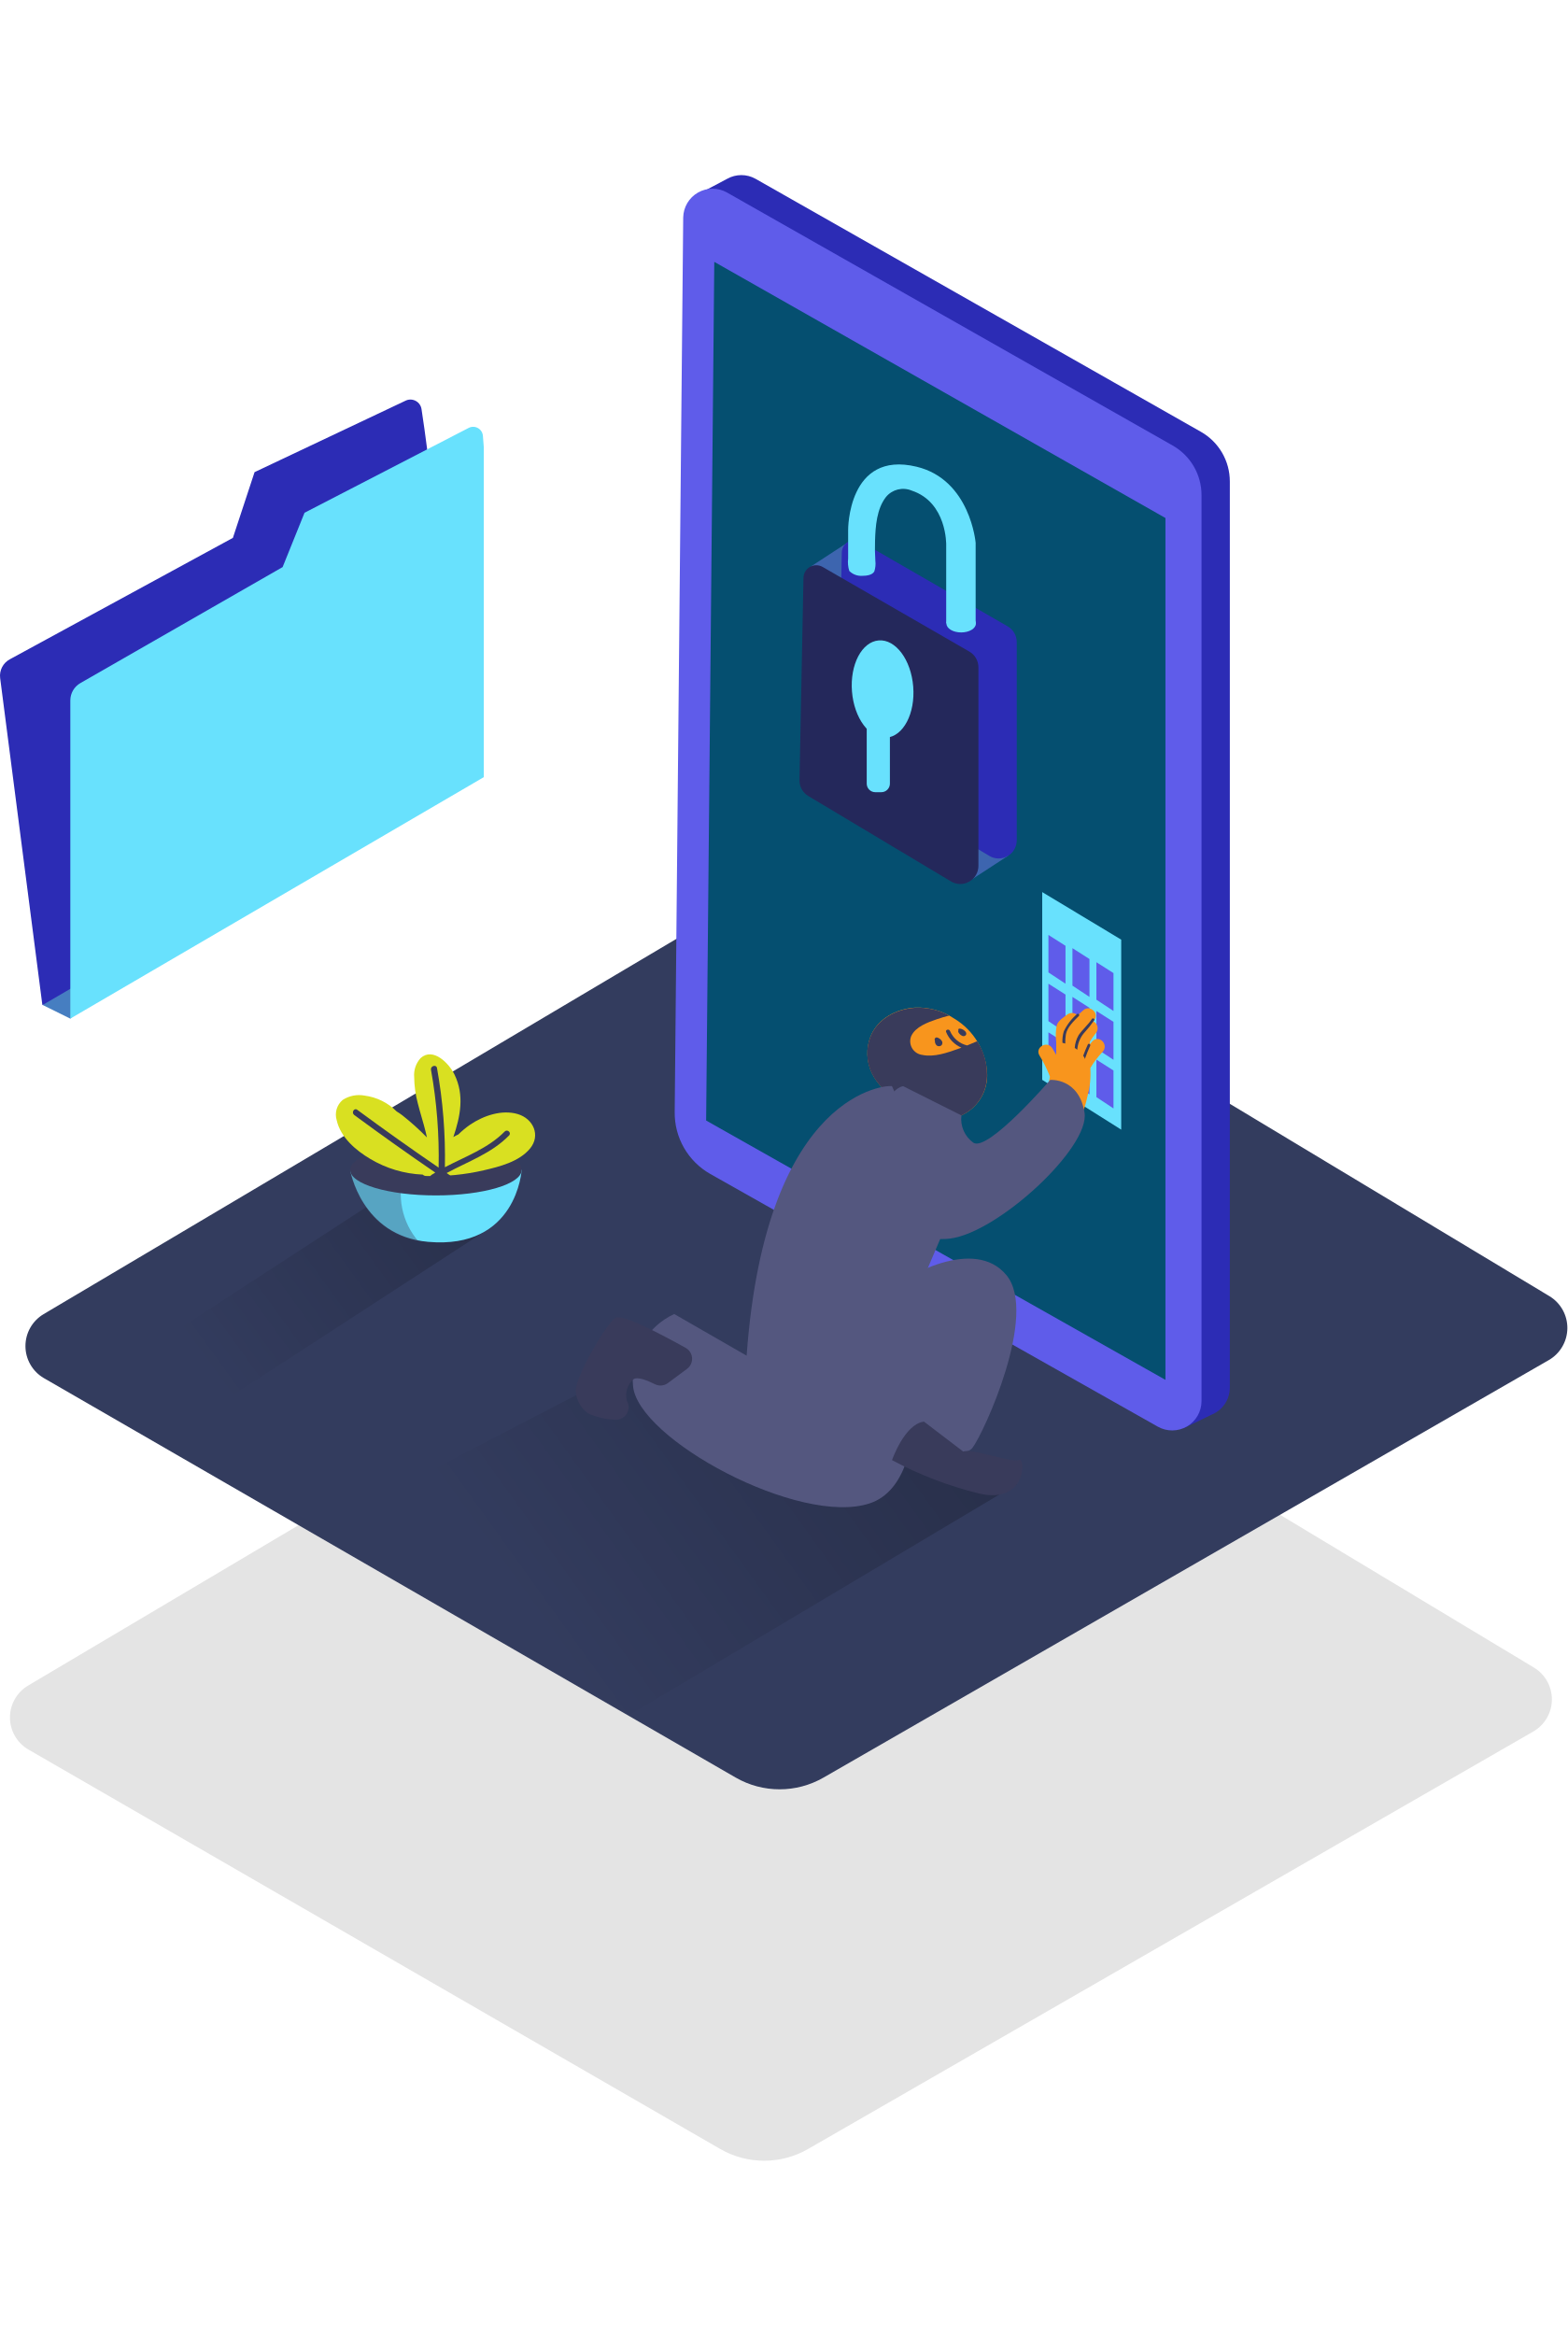
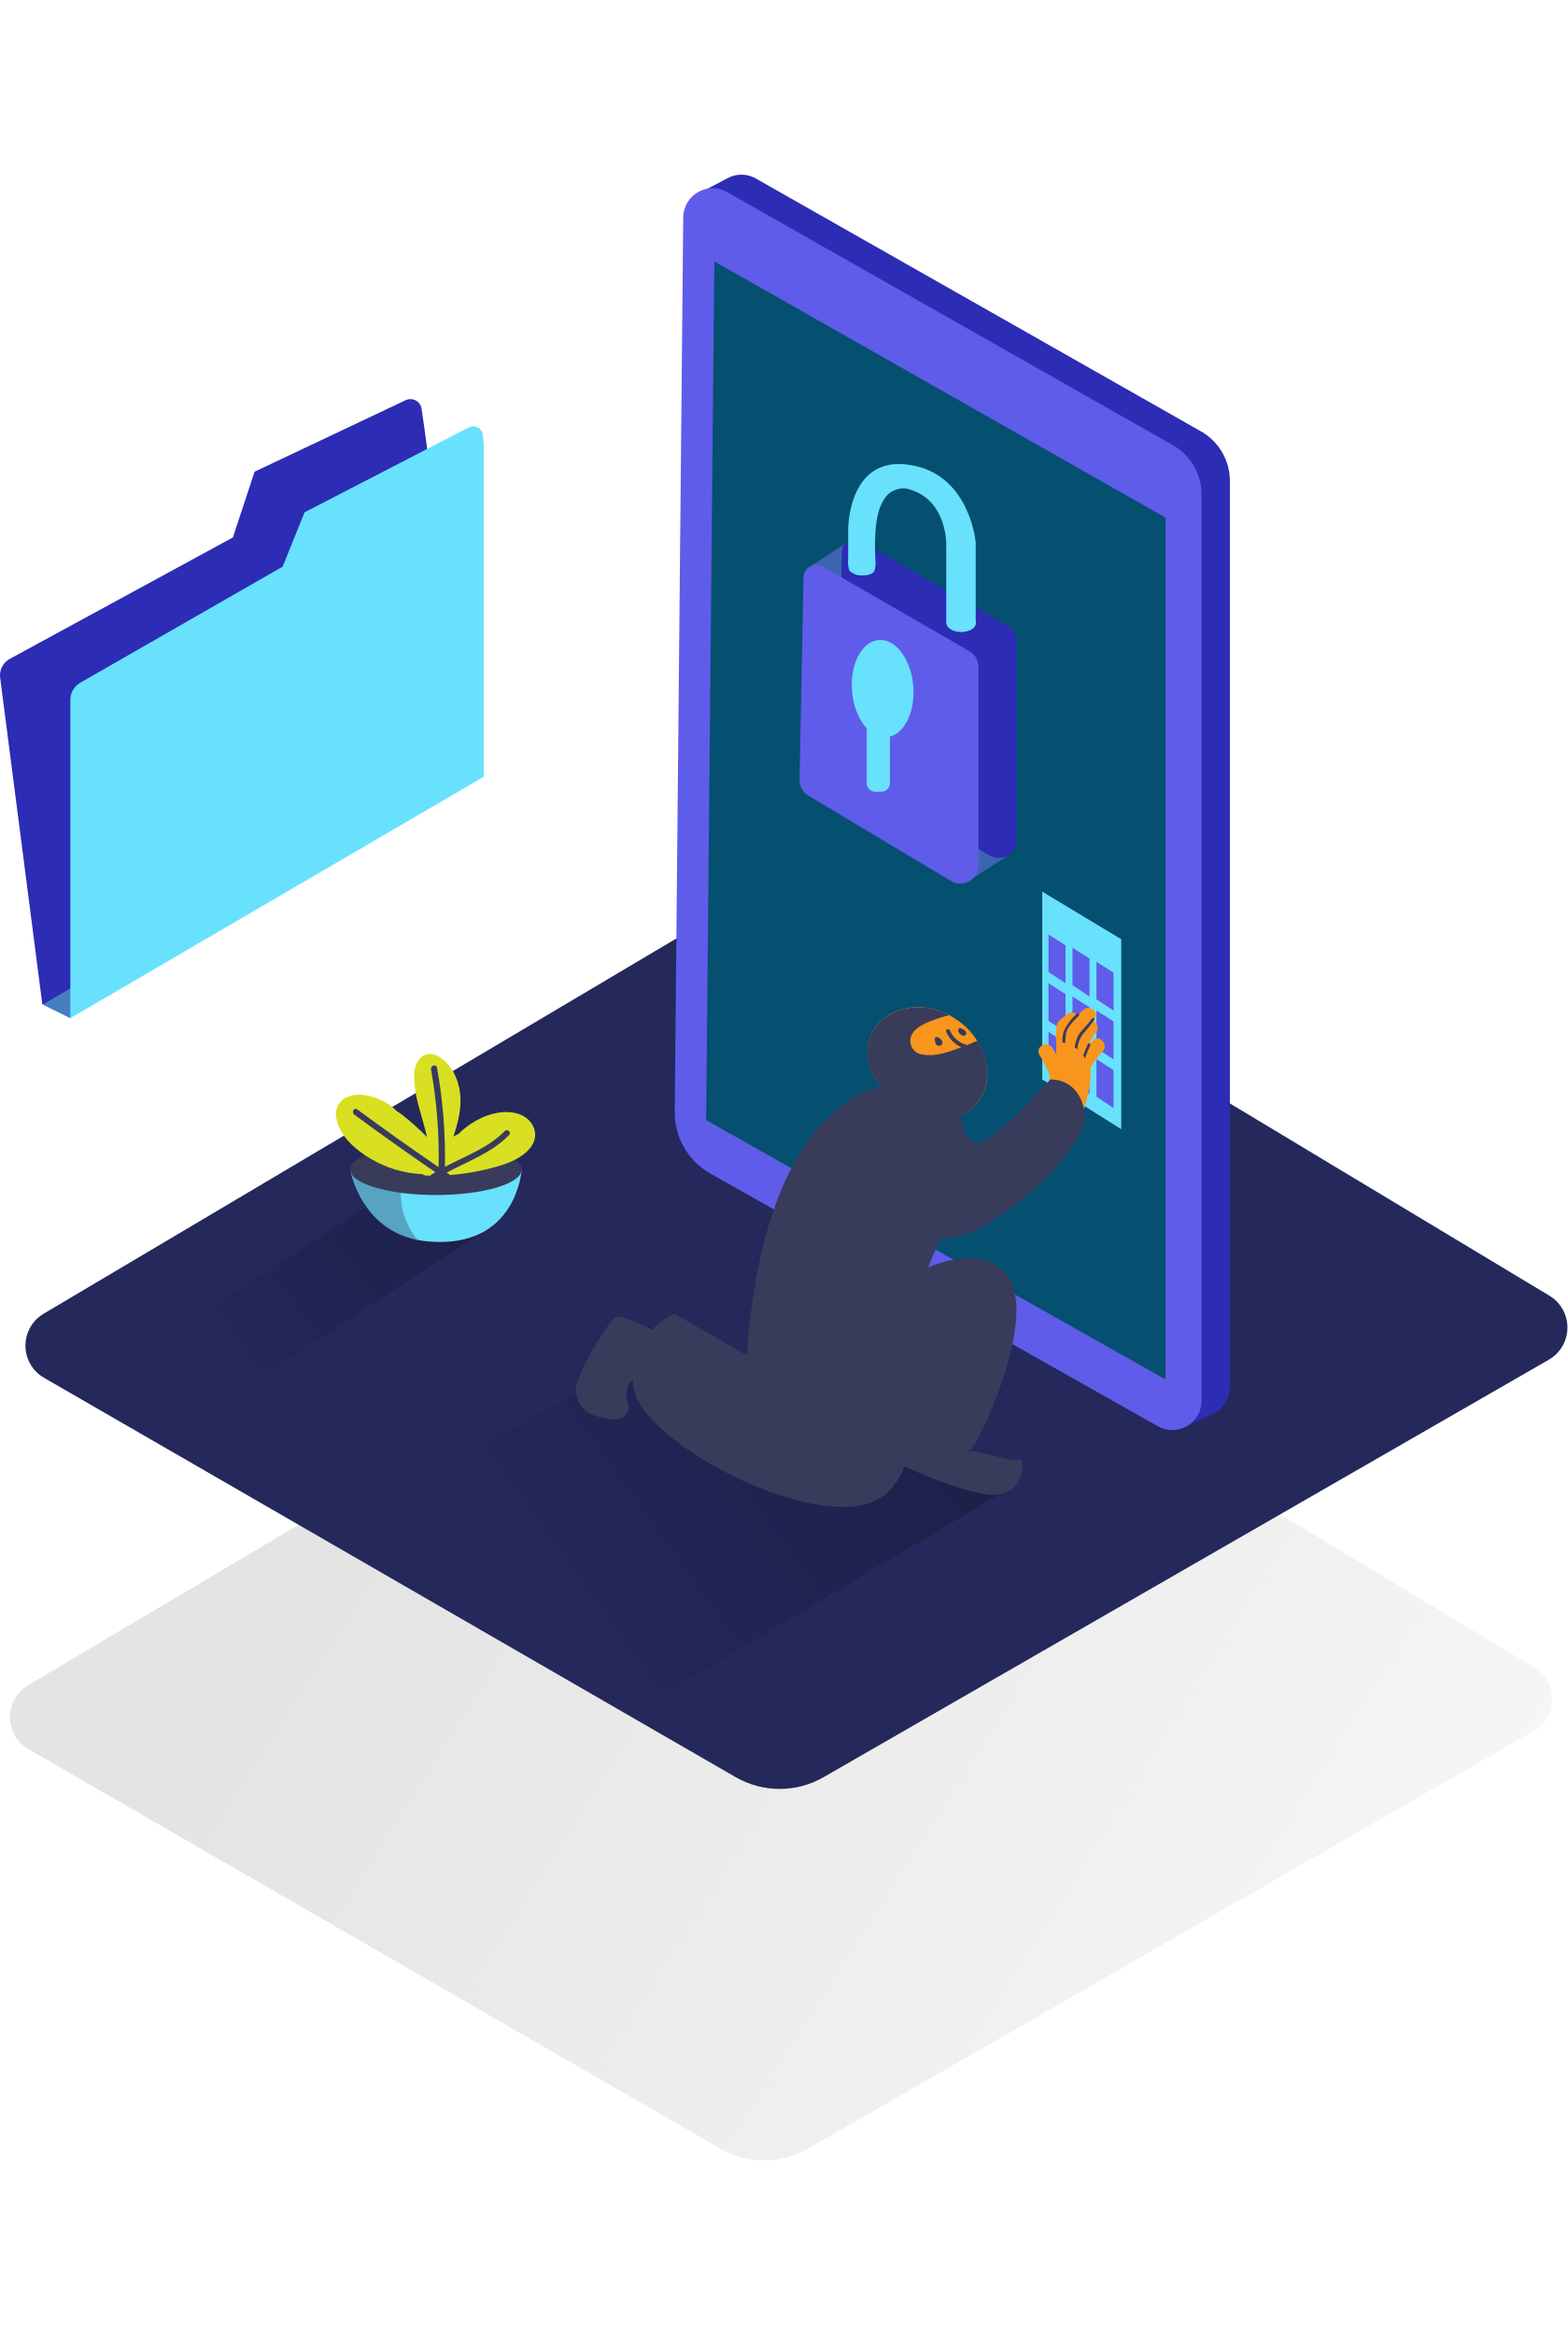
- <svg xmlns="http://www.w3.org/2000/svg" xmlns:xlink="http://www.w3.org/1999/xlink" width="143.62" height="213.93" version="1.1" viewBox="0 0 259.73 327.38">
+ <svg xmlns="http://www.w3.org/2000/svg" xmlns:xlink="http://www.w3.org/1999/xlink" width="143.62" height="213.92" version="1.1" viewBox="0 0 259.73 327.37">
  <defs>
    <linearGradient id="linear-gradient" x1="153.56" x2="341.67" y1="244.76" y2="109.44" gradientUnits="userSpaceOnUse">
      <stop stop-opacity="0" offset="0" />
      <stop offset="1" />
    </linearGradient>
    <linearGradient id="linear-gradient-2" x1="100.62" x2="237.06" y1="204.93" y2="106.04" xlink:href="#linear-gradient" />
    <linearGradient id="linearGradient920" x1="153.56" x2="341.67" y1="244.76" y2="109.44" gradientUnits="userSpaceOnUse" xlink:href="#linear-gradient" />
+     <linearGradient id="linearGradient4683" x1="131.36" x2="371.54" y1="221.47" y2="373.43" gradientUnits="userSpaceOnUse">
+       <stop style="stop-color:#e4e4e4" offset="0" />
+       <stop style="stop-color:#e4e4e4;stop-opacity:0" offset="1" />
+     </linearGradient>
  </defs>
-   <g transform="translate(-66.977 -7.713)" style="isolation:isolate">
+   <g transform="translate(-66.977 -7.7853)" style="isolation:isolate">
    <g data-name="Layer 1">
-       <path id="security-shadow" d="m71.666 267.83 114.65 66.19a14.58 14.58 0 0 0 14.57 0l120.18-69.17a6.15 6.15 0 0 0 0.1-10.59l-118.23-71.14a6.15 6.15 0 0 0-6.3 0l-125 74.12a6.15 6.15 0 0 0 0.03 10.59z" style="fill:#e4e4e4" />
+       <path id="security-shadow" d="m71.666 267.83 114.65 66.19a14.58 14.58 0 0 0 14.57 0l120.18-69.17a6.15 6.15 0 0 0 0.1-10.59l-118.23-71.14a6.15 6.15 0 0 0-6.3 0l-125 74.12a6.15 6.15 0 0 0 0.03 10.59z" style="fill:url(#linearGradient4683)" />
      <g id="security-platform">
-         <path d="m74.23 206.29 114.65 66.19a14.58 14.58 0 0 0 14.57 0l120.18-69.17a6.15 6.15 0 0 0 0.1-10.59l-118.23-71.14a6.15 6.15 0 0 0-6.3 0l-125 74.12a6.15 6.15 0 0 0 0.03 10.59z" style="fill:#333C5E" />
+         <path d="m74.23 206.29 114.65 66.19a14.58 14.58 0 0 0 14.57 0l120.18-69.17a6.15 6.15 0 0 0 0.1-10.59l-118.23-71.14a6.15 6.15 0 0 0-6.3 0l-125 74.12a6.15 6.15 0 0 0 0.03 10.59z" style="fill:#24285B" />
        <path d="m266 49.52-73.82-41.93a4.81 4.81 0 0 0-4.71 0l-5 2.65 2.53 0.76a5 5 0 0 0-0.08 0.82l-1.42 148.18a11.62 11.62 0 0 0 5.91 10.23l74.14 41.86a5 5 0 0 0 0.46 0.22l-0.93 2.31 4.64-2.25a4.94 4.94 0 0 0 0.88-0.46 4.8 4.8 0 0 0 2.17-4v-150.17a9.45 9.45 0 0 0-4.77-8.22z" style="fill:#2c2cb5" />
        <path d="m170.92 204.73-52.19 27.06s31.75 20.64 52.54 30.33l64.19-38.25" style="fill:url(#linearGradient920);mix-blend-mode:multiply;opacity:.62" />
        <path d="m184.69 172.48 74.14 41.86a4.86 4.86 0 0 0 7.25-4.23v-150.11a9.45 9.45 0 0 0-4.78-8.22l-73.85-41.92a4.86 4.86 0 0 0-7.26 4.14l-1.41 148.2a11.62 11.62 0 0 0 5.91 10.28z" style="fill:#5f5cea" />
-         <polygon points="260.1 63.79 185.34 21.35 183.99 163.62 260.1 206.59" style="fill:#054F70" />
-         <polygon points="252.77 165.13 252.77 133.65 239.68 125.77 239.68 156.88" style="fill:#68e1fd" />
-         <polygon points="243.54 140.95 243.54 134.67 240.71 132.87 240.71 139.08" style="fill:#5f5cea" />
-         <polygon points="247.51 143.14 247.51 136.86 244.69 135.06 244.69 141.27" style="fill:#5f5cea" />
-         <polygon points="251.49 145.47 251.49 139.19 248.66 137.39 248.66 143.6" style="fill:#5f5cea" />
-         <polygon points="243.54 149.04 243.54 142.75 240.71 140.95 240.71 147.16" style="fill:#5f5cea" />
-         <polygon points="247.51 151.23 247.51 144.94 244.69 143.14 244.69 149.35" style="fill:#5f5cea" />
-         <polygon points="251.49 153.56 251.49 147.27 248.66 145.47 248.66 151.69" style="fill:#5f5cea" />
-         <polygon points="243.54 157.09 243.54 150.81 240.71 149.01 240.71 155.22" style="fill:#5f5cea" />
-         <polygon points="247.51 159.28 247.51 153 244.69 151.2 244.69 157.41" style="fill:#5f5cea" />
-         <polygon points="251.49 161.62 251.49 155.33 248.66 153.53 248.66 159.74" style="fill:#5f5cea" />
+         <polygon points="183.99 163.62 260.1 206.59 260.1 63.79 185.34 21.35" style="fill:#054F70" />
+         <polygon points="239.68 125.77 239.68 156.88 252.77 165.13 252.77 133.65" style="fill:#68e1fd" />
+         <polygon points="240.71 132.87 240.71 139.08 243.54 140.95 243.54 134.67" style="fill:#5f5cea" />
+         <polygon points="244.69 135.06 244.69 141.27 247.51 143.14 247.51 136.86" style="fill:#5f5cea" />
+         <polygon points="248.66 137.39 248.66 143.6 251.49 145.47 251.49 139.19" style="fill:#5f5cea" />
+         <polygon points="240.71 140.95 240.71 147.16 243.54 149.04 243.54 142.75" style="fill:#5f5cea" />
+         <polygon points="244.69 143.14 244.69 149.35 247.51 151.23 247.51 144.94" style="fill:#5f5cea" />
+         <polygon points="248.66 145.47 248.66 151.69 251.49 153.56 251.49 147.27" style="fill:#5f5cea" />
+         <polygon points="240.71 149.01 240.71 155.22 243.54 157.09 243.54 150.81" style="fill:#5f5cea" />
+         <polygon points="244.69 151.2 244.69 157.41 247.51 159.28 247.51 153" style="fill:#5f5cea" />
+         <polygon points="248.66 153.53 248.66 159.74 251.49 161.62 251.49 155.33" style="fill:#5f5cea" />
        <path d="m225.12 146.74a11.26 11.26 0 0 1 5.44 9.21q0 0.18 0 0.35a7.3 7.3 0 0 1-4.27 6.46 7.76 7.76 0 0 1-4.84 0.06c-3.7-1-8.28-3.47-10-7.07a7.6 7.6 0 0 1-0.24-6c1.15-3 4.27-4.62 7.35-4.84a10.91 10.91 0 0 1 6.56 1.83z" style="fill:#f8951d" />
        <path d="m228.9 150.48-1.66 0.7a4.11 4.11 0 0 1-2.84-2.4c-0.16-0.39-0.81-0.22-0.64 0.18a4.8 4.8 0 0 0 2.53 2.59l-0.55 0.2c-1.8 0.64-4 1.41-5.92 1a2.28 2.28 0 0 1-1.83-3.16c0.73-1.53 2.74-2.24 4.22-2.75 0.68-0.23 1.36-0.44 2.06-0.61a10.67 10.67 0 0 0-5.73-1.29c-3.08 0.22-6.2 1.86-7.35 4.84a7.6 7.6 0 0 0 0.24 6c1.74 3.6 6.32 6 10 7.07a7.76 7.76 0 0 0 4.84-0.06 7.3 7.3 0 0 0 4.27-6.46q0-0.18 0-0.35a10.08 10.08 0 0 0-1.64-5.5z" style="fill:#393b5b" />
-         <path d="m214.79 157.93c-0.32-0.24-20.88 0.31-24.09 44.65l-12-6.9a11.86 11.86 0 0 0-6.83 11.84c0.61 8.8 27.68 23.45 39.29 19.51s6.48-31.71 6.48-31.71l6.76-15.89" style="fill:#54577F" />
-         <path d="m213.77 216.18s12.43 4.18 14.34 1.69 10.93-22.21 5.65-28.62-16.65 0-20.34 3" style="fill:#54577F" />
+         <path d="m214.79 157.93c-0.32-0.24-20.88 0.31-24.09 44.65l-12-6.9a11.86 11.86 0 0 0-6.83 11.84c0.61 8.8 27.68 23.45 39.29 19.51s6.48-31.71 6.48-31.71l6.76-15.89" style="fill:#393b5b" />
+         <path d="m213.77 216.18s12.43 4.18 14.34 1.69 10.93-22.21 5.65-28.62-16.65 0-20.34 3" style="fill:#393b5b" />
        <path d="m226.58 218.46c1.53-0.58 8.19 2 9.27 1.38s1.35 7.5-6.71 5.56a61.59 61.59 0 0 1-14.35-5.51s2.08-6 5.3-6.38" style="fill:#393b5b" />
        <path d="m248 150.48-0.44 0.49v-0.37a9.19 9.19 0 0 1 1-1.44 1.28 1.28 0 0 0-0.46-2l0.09-0.08c1.15-1.07-0.58-2.79-1.72-1.72l-0.92 0.83a1.33 1.33 0 0 0-1.75-0.11c-0.63 0.49-1.41 0.94-1.7 1.72a8.36 8.36 0 0 0-0.1 2.81v2.13c-0.21-0.38-0.43-0.76-0.66-1.12-0.84-1.31-2.93-0.12-2.11 1.23a20.72 20.72 0 0 1 1.63 3.24l0.1 0.27c-0.14 0.75-0.29 1.49-0.46 2.24a17.7 17.7 0 0 1-0.48 2.27 1.07 1.07 0 0 0-0.24 1.48 1.16 1.16 0 0 0 1.76 0.4 1.32 1.32 0 0 0 1.64-0.09 1.21 1.21 0 0 0 0.79 0 1.18 1.18 0 0 0 1.57 0.37c1.11-0.6 1.36-2.32 1.64-3.43a14.19 14.19 0 0 0 0.48-4.58v-0.11a14.85 14.85 0 0 1 2-2.64c1.15-1.21-0.57-2.94-1.66-1.79z" style="fill:#f8951d" />
        <path d="m243.14 150.77 0.36 0.1a8.05 8.05 0 0 1 0.1-1.51c0.21-1.19 1.33-2.24 2.16-3.07a0.22 0.22 0 0 0-0.31-0.31 8.69 8.69 0 0 0-2.19 2.86 5.53 5.53 0 0 0-0.23 1.9z" style="fill:#393b5b" />
        <path d="m247.91 146.8c-0.65 1-1.56 1.73-2.2 2.68a4.86 4.86 0 0 0-0.64 2.11q0.22 0.14 0.42 0.3a4.87 4.87 0 0 1 1-2.63 23 23 0 0 0 1.81-2.24c0.15-0.24-0.23-0.46-0.39-0.22z" style="fill:#393b5b" />
        <path d="m247.25 151q-0.43 0.93-0.78 1.89l0.16 0.23a0.66 0.66 0 0 1 0.11 0.32c0.26-0.75 0.56-1.49 0.89-2.22 0.12-0.22-0.26-0.44-0.38-0.22z" style="fill:#393b5b" />
-         <path d="m226.29 162.77a4.83 4.83 0 0 0 2 4.54c2.43 1.5 12.72-10.42 12.72-10.42s4.73-0.38 5.68 5.4-14.31 19.9-22.29 20.89-13.72-7.58-13.72-7.58 1.07-16.57 5.94-17.68" style="fill:#54577F" />
-         <polygon points="81.29 144.2 85.09 139.85 77.69 138.45 74.08 144.49 78.63 146.74" style="fill:#467ec1" />
+         <path d="m226.29 162.77a4.83 4.83 0 0 0 2 4.54c2.43 1.5 12.72-10.42 12.72-10.42s4.73-0.38 5.68 5.4-14.31 19.9-22.29 20.89-13.72-7.58-13.72-7.58 1.07-16.57 5.94-17.68" style="fill:#393b5b" />
+         <polygon points="77.69 138.45 74.08 144.49 78.63 146.74 81.29 144.2 85.09 139.85" style="fill:#467ec1" />
        <path d="m134.27 44.31-25.11 11.88-3.59 10.89-36.95 20.11a3.09 3.09 0 0 0-1.62 3.11l7 54.2 68.51-40-4.1-46.24c-0.1-1.92-1-8.75-1.58-12.49a1.86 1.86 0 0 0-2.56-1.46z" style="fill:#2c2cb5" />
        <path d="m144.68 48.84-27.24 14.08-3.63 9-33.51 19.22a3.32 3.32 0 0 0-1.67 2.86v52.73l68.51-40v-54.73l-0.14-1.8a1.62 1.62 0 0 0-2.32-1.36z" style="fill:#68e1fd" />
        <path d="m164.81 212.31a12.15 12.15 0 0 0 4.25 0.89 2.09 2.09 0 0 0 1.79-3.15 3.52 3.52 0 0 1 1.09-3.56c0.67-0.49 2.4 0.24 3.56 0.82a2.08 2.08 0 0 0 2.17-0.2l3.16-2.35a2.07 2.07 0 0 0-0.23-3.47c-3.84-2.14-10.45-5.64-11.6-5-1.64 1-6.61 9.79-6.63 12.05a5 5 0 0 0 1.63 3.46 2.12 2.12 0 0 0 0.81 0.51z" style="fill:#393b5b" />
        <path d="m226.8 148.73a1.47 1.47 0 0 0-0.75-0.34c-0.11 0-0.25 0-0.27 0.15a0.74 0.74 0 0 0 0 0.25 0.21 0.21 0 0 0 0 0.19 1.38 1.38 0 0 0 0.58 0.58 0.49 0.49 0 0 0 0.68-0.12c0.16-0.27-0.04-0.55-0.24-0.71z" style="fill:#393b5b" />
        <path d="m223 150.37a1.39 1.39 0 0 0-0.74-0.51 0.34 0.34 0 0 0-0.36 0.51 1 1 0 0 0 0.3 0.82 0.64 0.64 0 0 0 0.75 0 0.59 0.59 0 0 0 0.05-0.82z" style="fill:#393b5b" />
        <path d="m227.31 124.13s6.68-4.34 6.74-4.39-4.45-3.49-4.45-3.49l-2.6 4.95" style="fill:#3d65af" />
        <polyline points="201.38 71.8 207.34 67.91 208.82 75.78 202.78 74.56" style="fill:#3d65af" />
        <path d="m209.65 67.72a2.12 2.12 0 0 0-3.18 1.79l-0.66 33.59a3 3 0 0 0 1.47 2.58l23.63 14.09a3 3 0 0 0 4.55-2.58v-32.84a3 3 0 0 0-1.56-2.64z" style="fill:#2c2cb5" />
-         <path d="m203.3 71.9a2.12 2.12 0 0 0-3.18 1.79l-0.66 33.59a3 3 0 0 0 1.47 2.58l23.63 14.14a3 3 0 0 0 4.55-2.58v-32.89a3 3 0 0 0-1.56-2.64z" style="fill:#24285B" />
-         <ellipse transform="rotate(-4.56 213.05 92.127)" cx="213.23" cy="92.14" rx="5.09" ry="8.08" style="fill:#68e1fd" />
+         <path d="m203.3 71.9a2.12 2.12 0 0 0-3.18 1.79l-0.66 33.59a3 3 0 0 0 1.47 2.58l23.63 14.14a3 3 0 0 0 4.55-2.58v-32.89a3 3 0 0 0-1.56-2.64z" style="fill:#5f5cea" />
+         <ellipse transform="rotate(-4.56,213.05,92.127)" cx="213.23" cy="92.14" rx="5.09" ry="8.08" style="fill:#68e1fd" />
        <rect x="210.6" y="93.27" width="3.84" height="15.95" rx="1.42" ry="1.42" style="fill:#68e1fd" />
        <ellipse cx="226.25" cy="81.28" rx="2.44" ry="1.47" style="fill:#68e1fd" />
        <path d="m218.86 55.29c-11.43-2.75-11.34 10.48-11.34 10.48v4.73a4.89 4.89 0 0 0 0.19 2.06 2.76 2.76 0 0 0 2.15 0.81c0.68 0 1.66-0.11 2-0.73a4.16 4.16 0 0 0 0.17-1.79c-0.07-1.1-0.09-2.21-0.05-3.31 0.07-2.38 0.28-5.28 1.81-7.23a3.67 3.67 0 0 1 4.27-1.06c5.87 1.95 5.71 9 5.71 9v13h4.88v-13.34s-0.87-10.47-9.79-12.62z" style="fill:#68e1fd" />
        <path d="m130.68 176-37.68 24.51s-8-1.21 12.76 8.49l41.14-26.75" style="fill:url(#linear-gradient-2);mix-blend-mode:multiply;opacity:.62" />
        <path d="m125 171.81s1.81 10.92 12.9 11.91c14.76 1.32 15.52-11.91 15.52-11.91" style="fill:#68e1fd" />
        <path d="m134 172h-9s1.64 9.87 11.35 11.69a12 12 0 0 1-2.35-11.69z" style="fill:#393b5b;opacity:.37" />
        <ellipse cx="139.21" cy="171.81" rx="14.21" ry="4.22" style="fill:#393b5b" />
        <path d="m152.77 162.55c-2.64-0.78-5.66 0.26-7.85 1.73a15.33 15.33 0 0 0-2 1.65 6.83 6.83 0 0 0-0.82 0.43c1.16-3.42 1.87-6.93 0.18-10.38-0.88-1.8-3.53-4.58-5.61-2.7a4.17 4.17 0 0 0-1.06 3.16 17.53 17.53 0 0 0 0.6 4.33c0.4 1.6 0.92 3.17 1.31 4.77q0.11 0.44 0.2 0.88a42.54 42.54 0 0 0-4.08-3.67c-0.3-0.23-0.61-0.44-0.94-0.64a9.14 9.14 0 0 0-5.3-2.62 5 5 0 0 0-3.63 0.71 3.18 3.18 0 0 0-1 3.37c0.63 2.84 3.18 5 5.56 6.41a18.47 18.47 0 0 0 8.7 2.6 0.79 0.79 0 0 0 0.55 0.23 37.59 37.59 0 0 0 9.55-0.94c2.63-0.61 5.86-1.42 7.67-3.6s0.56-4.95-2.03-5.72z" style="fill:#d9e021" />
        <path d="m150.63 165.42c-2.76 2.81-6.5 4.14-9.93 5.94a83.28 83.28 0 0 0-1.31-16.44c-0.11-0.63-1.07-0.36-1 0.26a81.83 81.83 0 0 1 1.27 16.24q-6.83-4.67-13.49-9.58c-0.52-0.38-1 0.48-0.5 0.86q6.63 4.89 13.43 9.54l-0.62 0.39c-0.54 0.35 0 1.21 0.5 0.86l0.64-0.4v0.31c0 0.64 1 0.64 1 0v-0.13l0.35 0.24c0.53 0.36 1-0.5 0.5-0.86l-0.48-0.33c3.55-1.91 7.45-3.27 10.32-6.2 0.48-0.45-0.23-1.12-0.68-0.7z" style="fill:#393b5b" />
      </g>
    </g>
  </g>
</svg>
